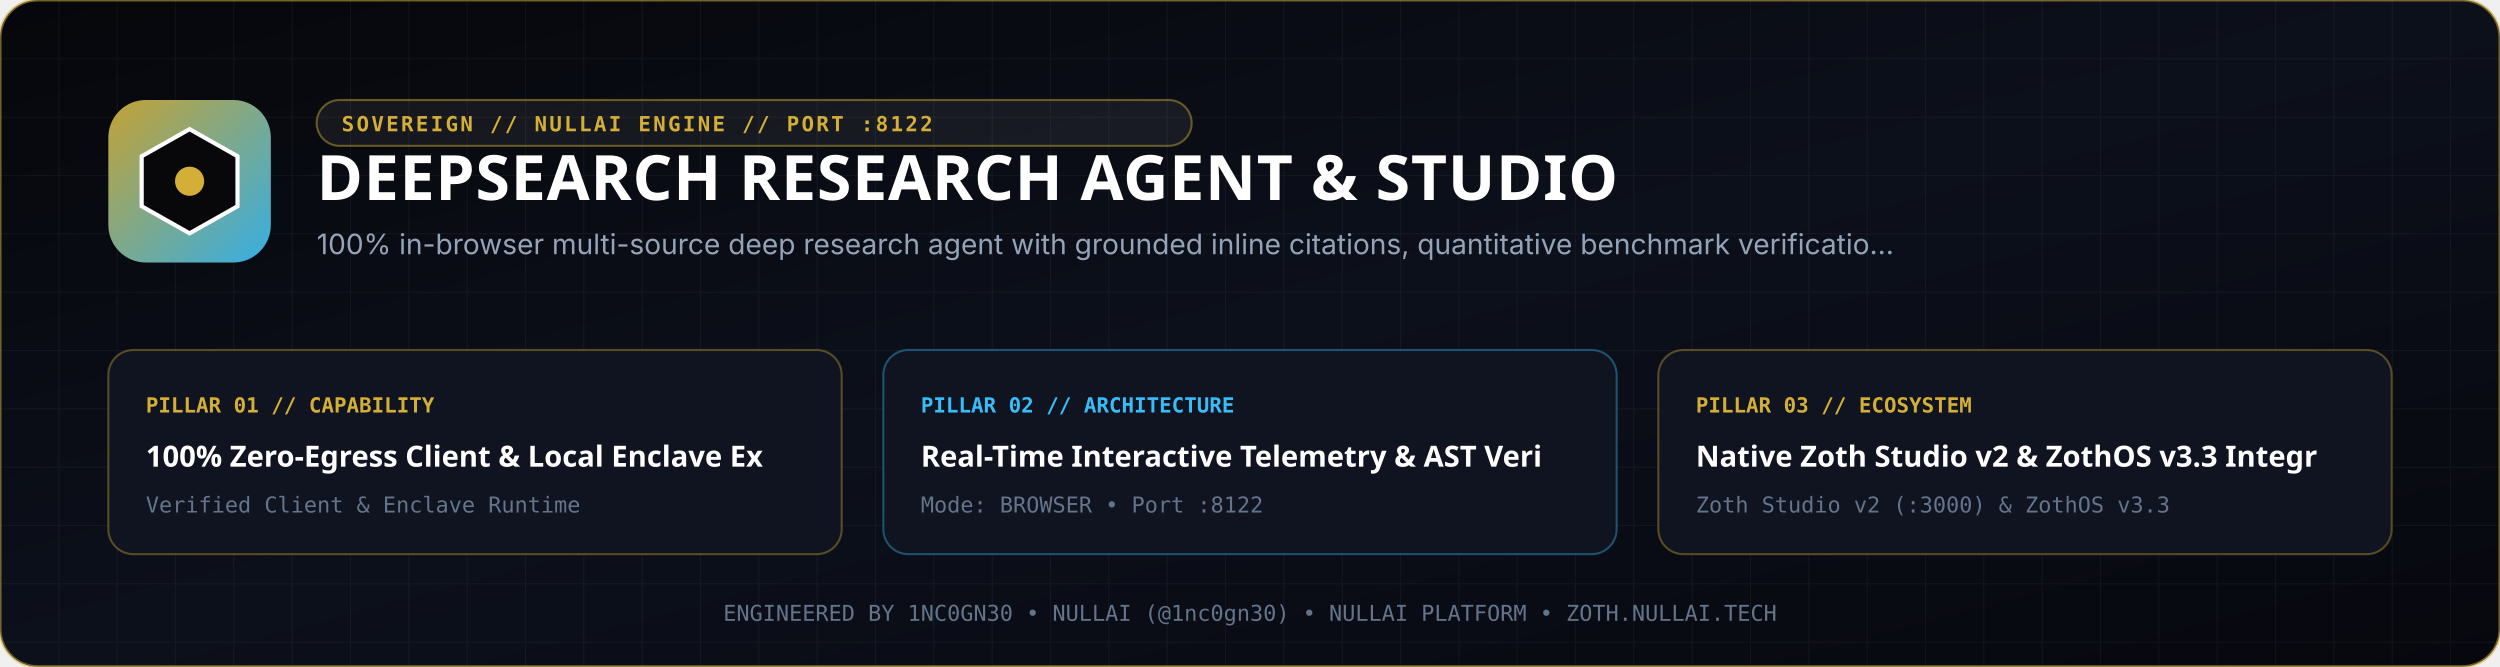
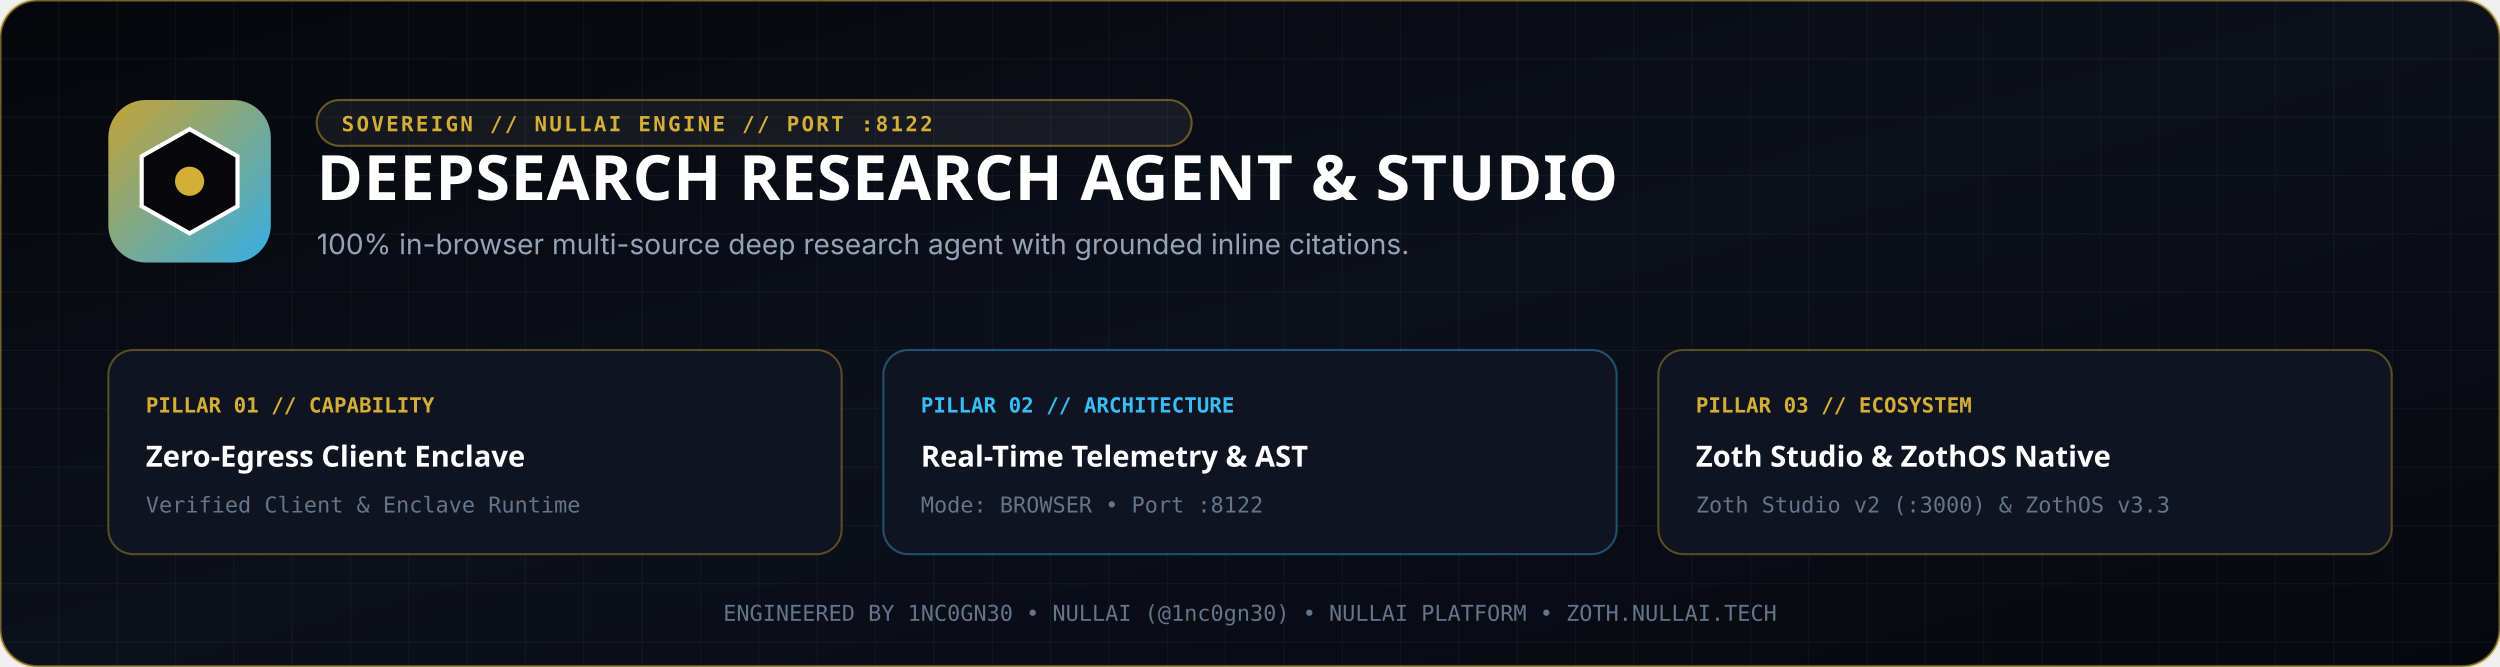
<svg xmlns="http://www.w3.org/2000/svg" viewBox="0 0 1200 320" width="100%" height="100%">
  <defs>
    <linearGradient id="bg" x1="0%" y1="0%" x2="100%" y2="100%">
      <stop offset="0%" stop-color="#06070B" />
      <stop offset="50%" stop-color="#0C101B" />
      <stop offset="100%" stop-color="#07080E" />
    </linearGradient>
    <linearGradient id="accent" x1="0%" y1="0%" x2="100%" y2="100%">
      <stop offset="0%" stop-color="#D4AF37" />
      <stop offset="100%" stop-color="#38BDF8" />
    </linearGradient>
    <pattern id="grid" width="28" height="28" patternUnits="userSpaceOnUse">
      <path d="M 28 0 L 0 0 0 28" fill="none" stroke="rgba(255,255,255,0.04)" stroke-width="1" />
    </pattern>
  </defs>
  <rect width="1200" height="320" rx="18" fill="url(#bg)" stroke="#D4AF37" stroke-opacity="0.5" stroke-width="1.5" />
  <rect width="1200" height="320" rx="18" fill="url(#grid)" />
  <g transform="translate(52, 48)">
    <rect width="78" height="78" rx="18" fill="url(#accent)" opacity="0.92" />
    <polygon points="39,14 62,27 62,51 39,64 16,51 16,27" fill="#08080B" stroke="#FFFFFF" stroke-width="2" />
    <circle cx="39" cy="39" r="7" fill="#D4AF37" />
  </g>
  <g transform="translate(152, 62)">
    <rect x="0" y="-14" width="420" height="22" rx="11" fill="rgba(255,255,255,0.06)" stroke="#D4AF37" stroke-opacity="0.45" />
    <text x="12" y="1" fill="#D4AF37" font-family="JetBrains Mono, monospace" font-size="10" font-weight="700" letter-spacing="1.1">SOVEREIGN // NULLAI ENGINE // PORT :8122</text>
    <text x="0" y="34" fill="#FFFFFF" font-family="Syne, Space Grotesk, sans-serif" font-size="30" font-weight="800" letter-spacing="0.4">DEEPSEARCH RESEARCH AGENT &amp; STUDIO</text>
-     <text x="0" y="60" fill="#94A3B8" font-family="Inter, sans-serif" font-size="13.5">100% in-browser multi-source deep research agent with grounded inline citations, quantitative benchmark verificatio...</text>
+     <text x="0" y="60" fill="#94A3B8" font-family="Inter, sans-serif" font-size="13.5">100% in-browser multi-source deep research agent with grounded inline citations.</text>
  </g>
  <g transform="translate(52, 168)">
    <rect x="0" y="0" width="352" height="98" rx="12" fill="#101320" stroke="#D4AF37" stroke-opacity="0.38" />
    <text x="18" y="30" fill="#D4AF37" font-family="JetBrains Mono, monospace" font-size="10" font-weight="700">PILLAR 01 // CAPABILITY</text>
-     <text x="18" y="56" fill="#FFFFFF" font-family="Space Grotesk, sans-serif" font-size="14" font-weight="700">100% Zero-Egress Client &amp; Local Enclave Ex</text>
+     <text x="18" y="56" fill="#FFFFFF" font-family="Space Grotesk, sans-serif" font-size="14" font-weight="700">Zero-Egress Client Enclave</text>
    <text x="18" y="78" fill="#64748B" font-family="JetBrains Mono, monospace" font-size="10.5">Verified Client &amp; Enclave Runtime</text>
    <rect x="372" y="0" width="352" height="98" rx="12" fill="#101320" stroke="#38BDF8" stroke-opacity="0.38" />
    <text x="390" y="30" fill="#38BDF8" font-family="JetBrains Mono, monospace" font-size="10" font-weight="700">PILLAR 02 // ARCHITECTURE</text>
-     <text x="390" y="56" fill="#FFFFFF" font-family="Space Grotesk, sans-serif" font-size="14" font-weight="700">Real-Time Interactive Telemetry &amp; AST Veri</text>
+     <text x="390" y="56" fill="#FFFFFF" font-family="Space Grotesk, sans-serif" font-size="14" font-weight="700">Real-Time Telemetry &amp; AST</text>
    <text x="390" y="78" fill="#64748B" font-family="JetBrains Mono, monospace" font-size="10.5">Mode: BROWSER • Port :8122</text>
    <rect x="744" y="0" width="352" height="98" rx="12" fill="#101320" stroke="#D4AF37" stroke-opacity="0.38" />
    <text x="762" y="30" fill="#D4AF37" font-family="JetBrains Mono, monospace" font-size="10" font-weight="700">PILLAR 03 // ECOSYSTEM</text>
-     <text x="762" y="56" fill="#FFFFFF" font-family="Space Grotesk, sans-serif" font-size="14" font-weight="700">Native Zoth Studio v2 &amp; ZothOS v3.3 Integr</text>
+     <text x="762" y="56" fill="#FFFFFF" font-family="Space Grotesk, sans-serif" font-size="14" font-weight="700">Zoth Studio &amp; ZothOS Native</text>
    <text x="762" y="78" fill="#64748B" font-family="JetBrains Mono, monospace" font-size="10.5">Zoth Studio v2 (:3000) &amp; ZothOS v3.3</text>
  </g>
  <text x="600" y="298" text-anchor="middle" fill="#64748B" font-family="JetBrains Mono, monospace" font-size="10.5">
    ENGINEERED BY 1NC0GN30 • NULLAI (@1nc0gn30)  •  NULLAI PLATFORM  •  ZOTH.NULLAI.TECH
  </text>
</svg>
